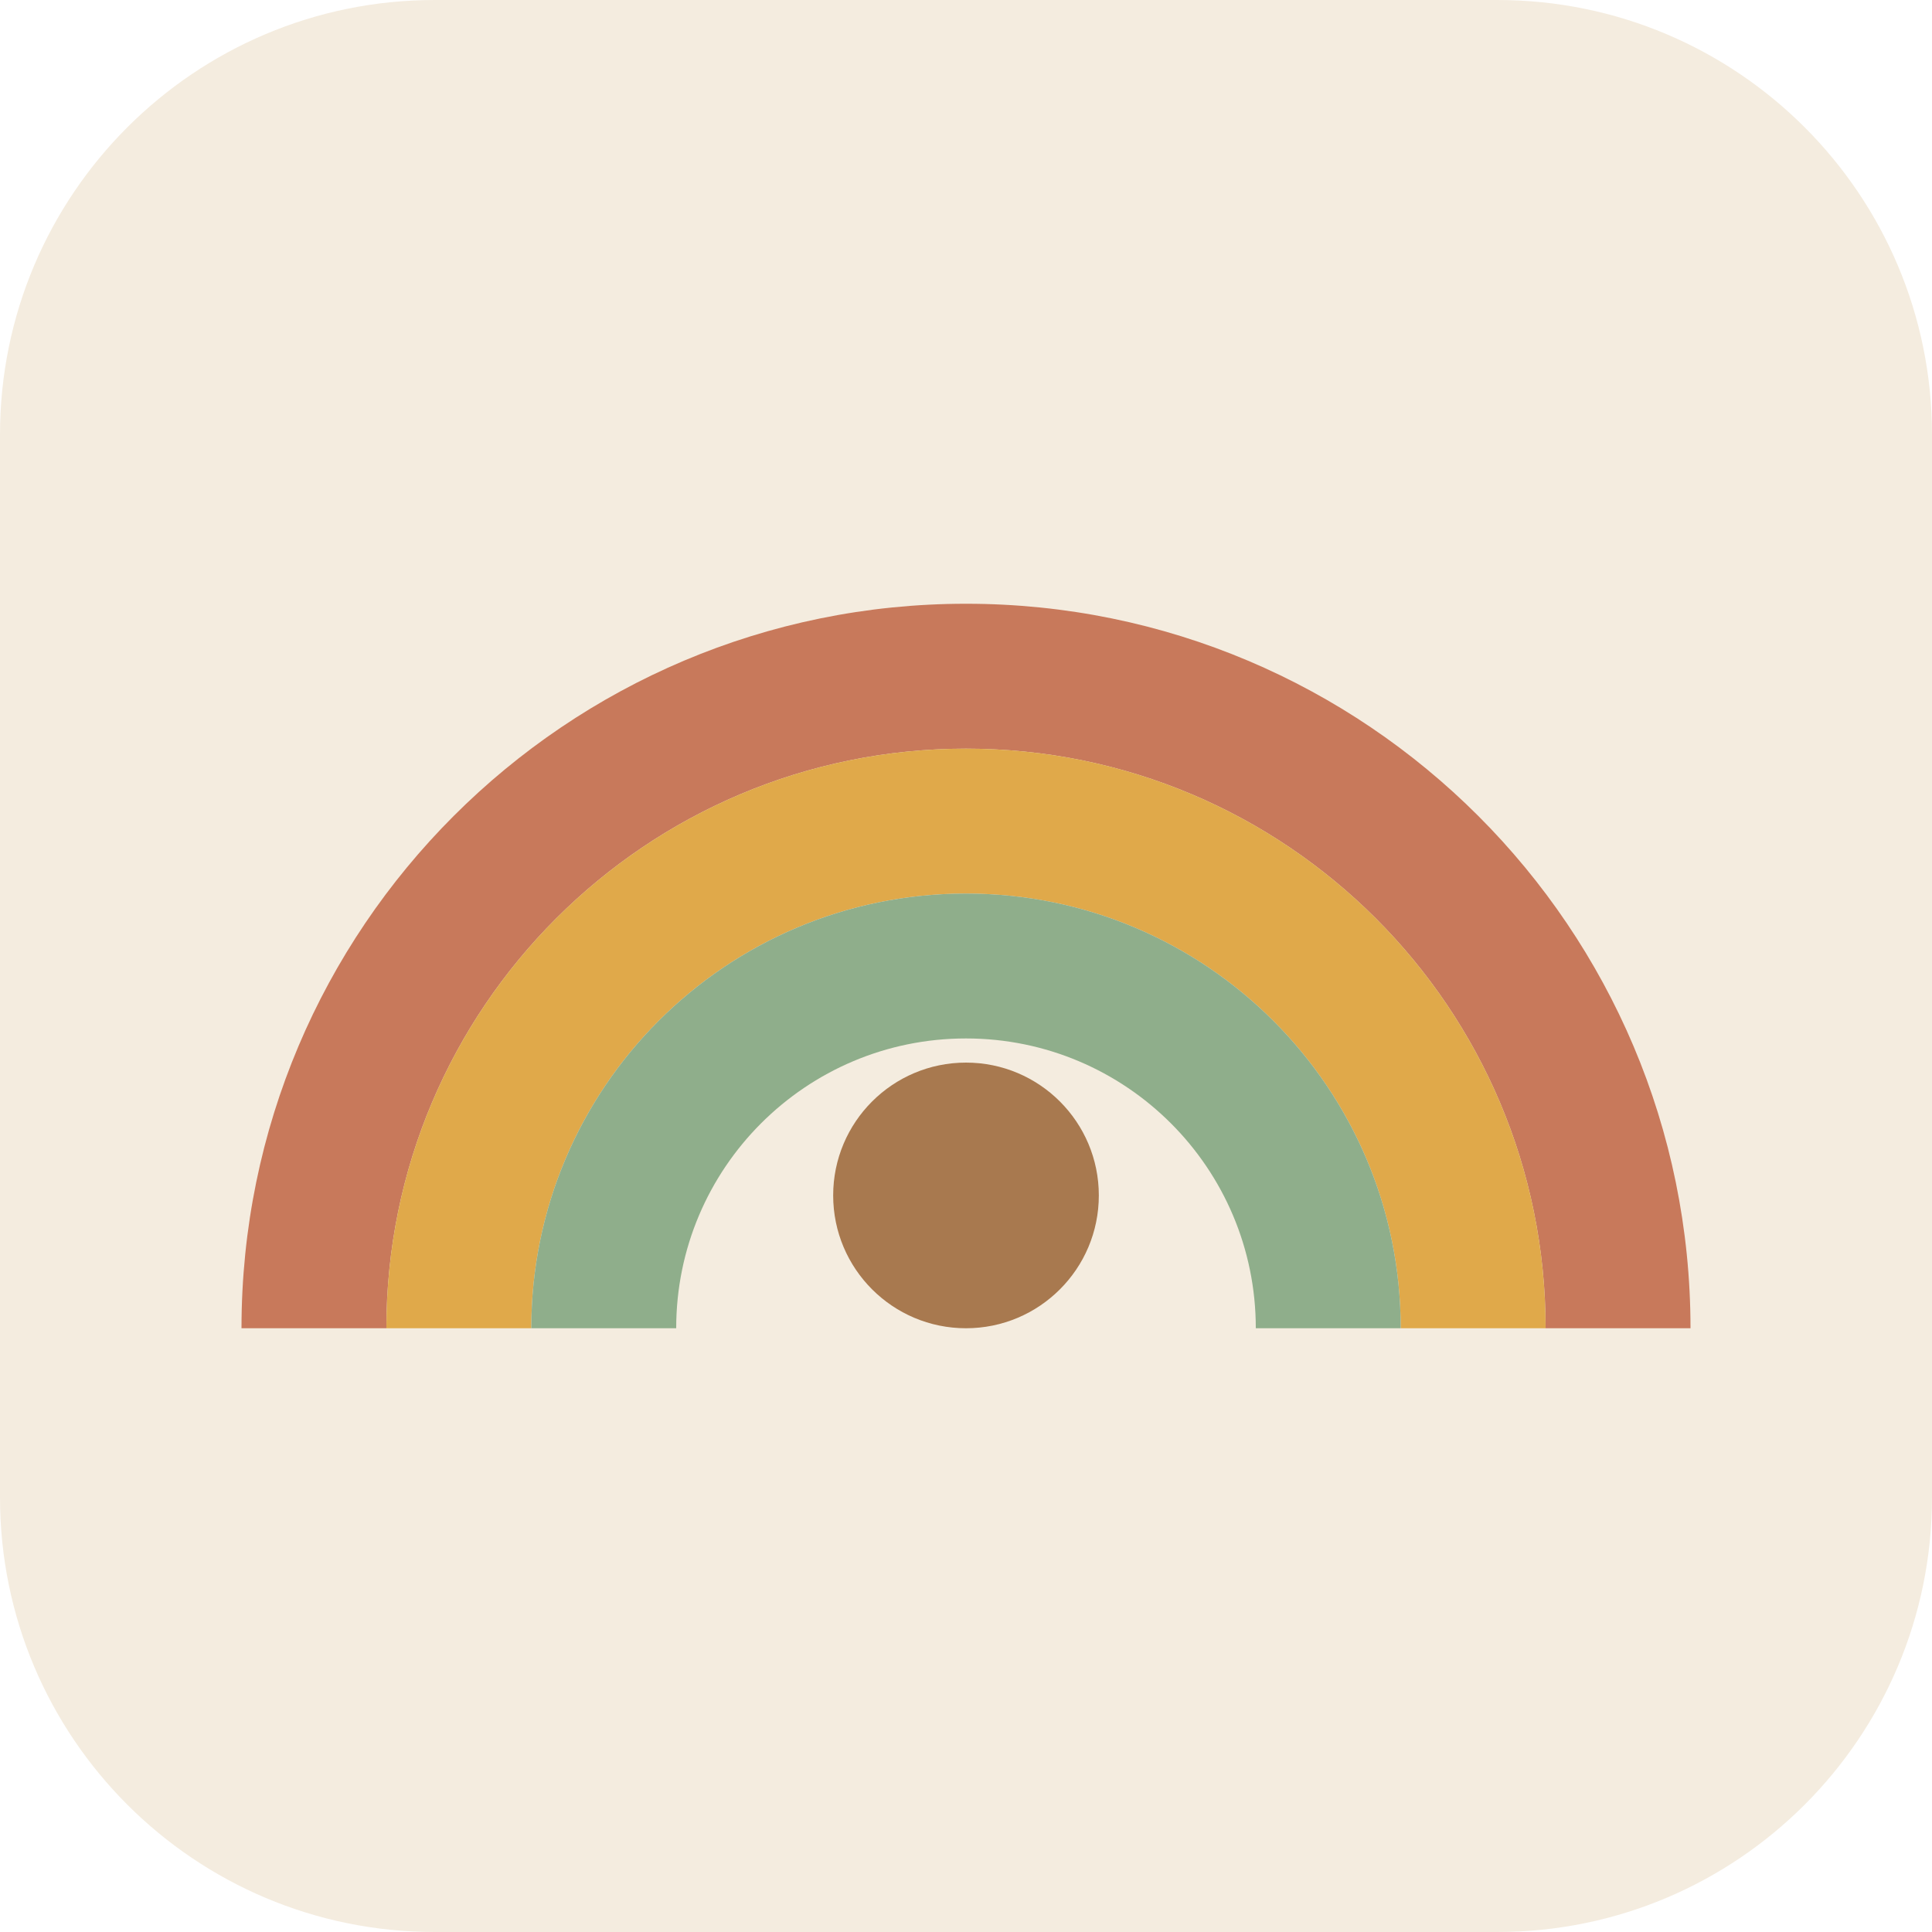
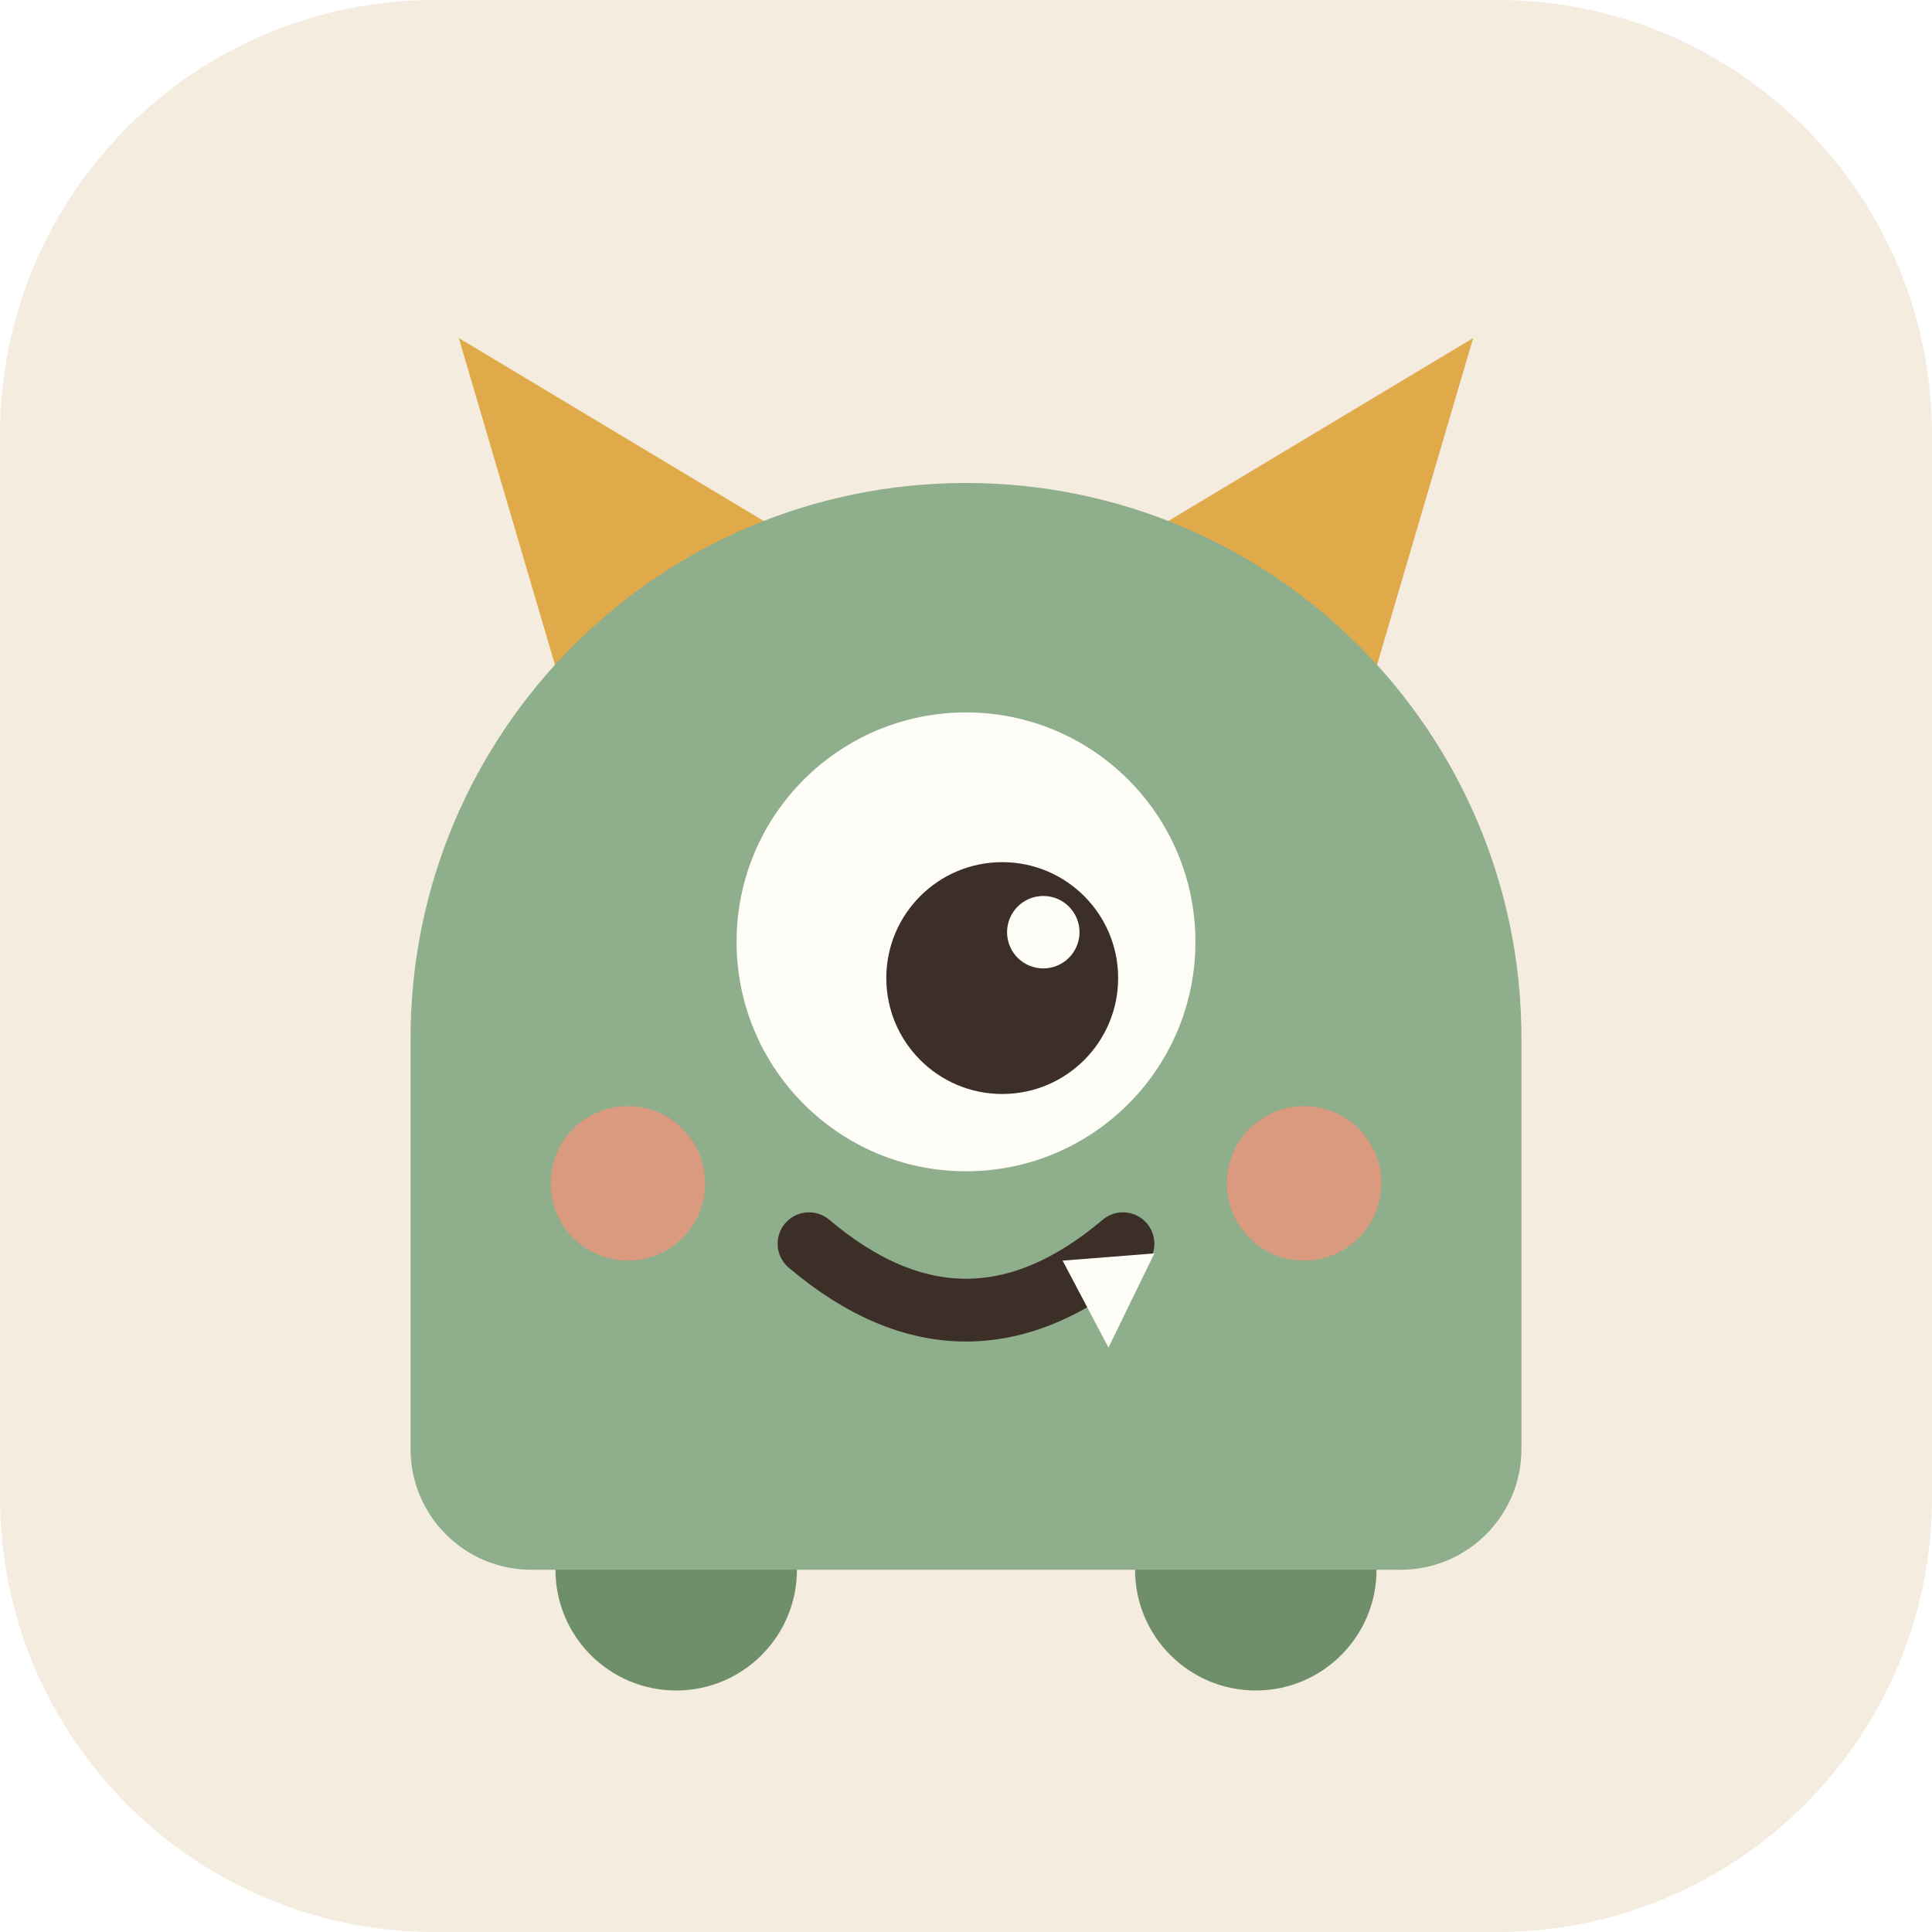
<svg xmlns="http://www.w3.org/2000/svg" viewBox="14 14 80 80">
-   <rect x="14" y="14" width="80" height="80" rx="18" fill="#F4ECDF" />
-   <path d="M24,69A30,30 0 0,1 84,69L78,69A24,24 0 0,0 30,69Z" fill="#C8795B" />
-   <path d="M30,69A24,24 0 0,1 78,69L72,69A18,18 0 0,0 36,69Z" fill="#E0A94A" />
-   <path d="M36,69A18,18 0 0,1 72,69L66,69A12,12 0 0,0 42,69Z" fill="#8FAE8B" />
-   <path d="M48.5,63.5a5.5,5.5 0 1,0 11.0,0a5.5,5.5 0 1,0 -11.0,0Z" fill="#A8794F" />
+   <rect x="14.0" y="14.0" width="80.0" height="80.0" rx="18" fill="#F4ECDF" />
+   <path d="M38,45L33,28L48,37Z" fill="#E0A94A" />
+   <path d="M70,45L75,28L60,37Z" fill="#E0A94A" />
+   <path d="M37,79a5,5 0 1,0 10,0a5,5 0 1,0 -10,0Z" fill="#6F8F6B" />
+   <path d="M61,79a5,5 0 1,0 10,0a5,5 0 1,0 -10,0Z" fill="#6F8F6B" />
+   <path d="M31,74V57a23,23 0 0,1 46,0V74a5,5 0 0,1 -5,5H36a5,5 0 0,1 -5,-5Z" fill="#8FAE8B" />
+   <path d="M44.5,53a9.5,9.5 0 1,0 19.0,0a9.5,9.5 0 1,0 -19.0,0Z" fill="#FFFDF8" />
+   <path d="M50.7,54.5a4.8,4.8 0 1,0 9.6,0a4.8,4.8 0 1,0 -9.6,0Z" fill="#3B2F28" />
+   <path d="M55.7,52.6a1.5,1.5 0 1,0 3.0,0a1.5,1.5 0 1,0 -3.0,0Z" fill="#FFFDF8" />
+   <path d="M47.5,65.5q6.5,5.5 13,0" fill="none" stroke="#3B2F28" stroke-width="2.6" stroke-linecap="round" />
+   <path d="M36.8,63a3.2,3.2 0 1,0 6.4,0a3.2,3.2 0 1,0 -6.4,0Z" fill="#D99A80" />
+   <path d="M64.8,63a3.2,3.2 0 1,0 6.4,0a3.2,3.2 0 1,0 -6.4,0Z" fill="#D99A80" />
+   <path d="M58,66.2l1.9,3.6l1.9,-3.9Z" fill="#FFFDF8" />
</svg>
